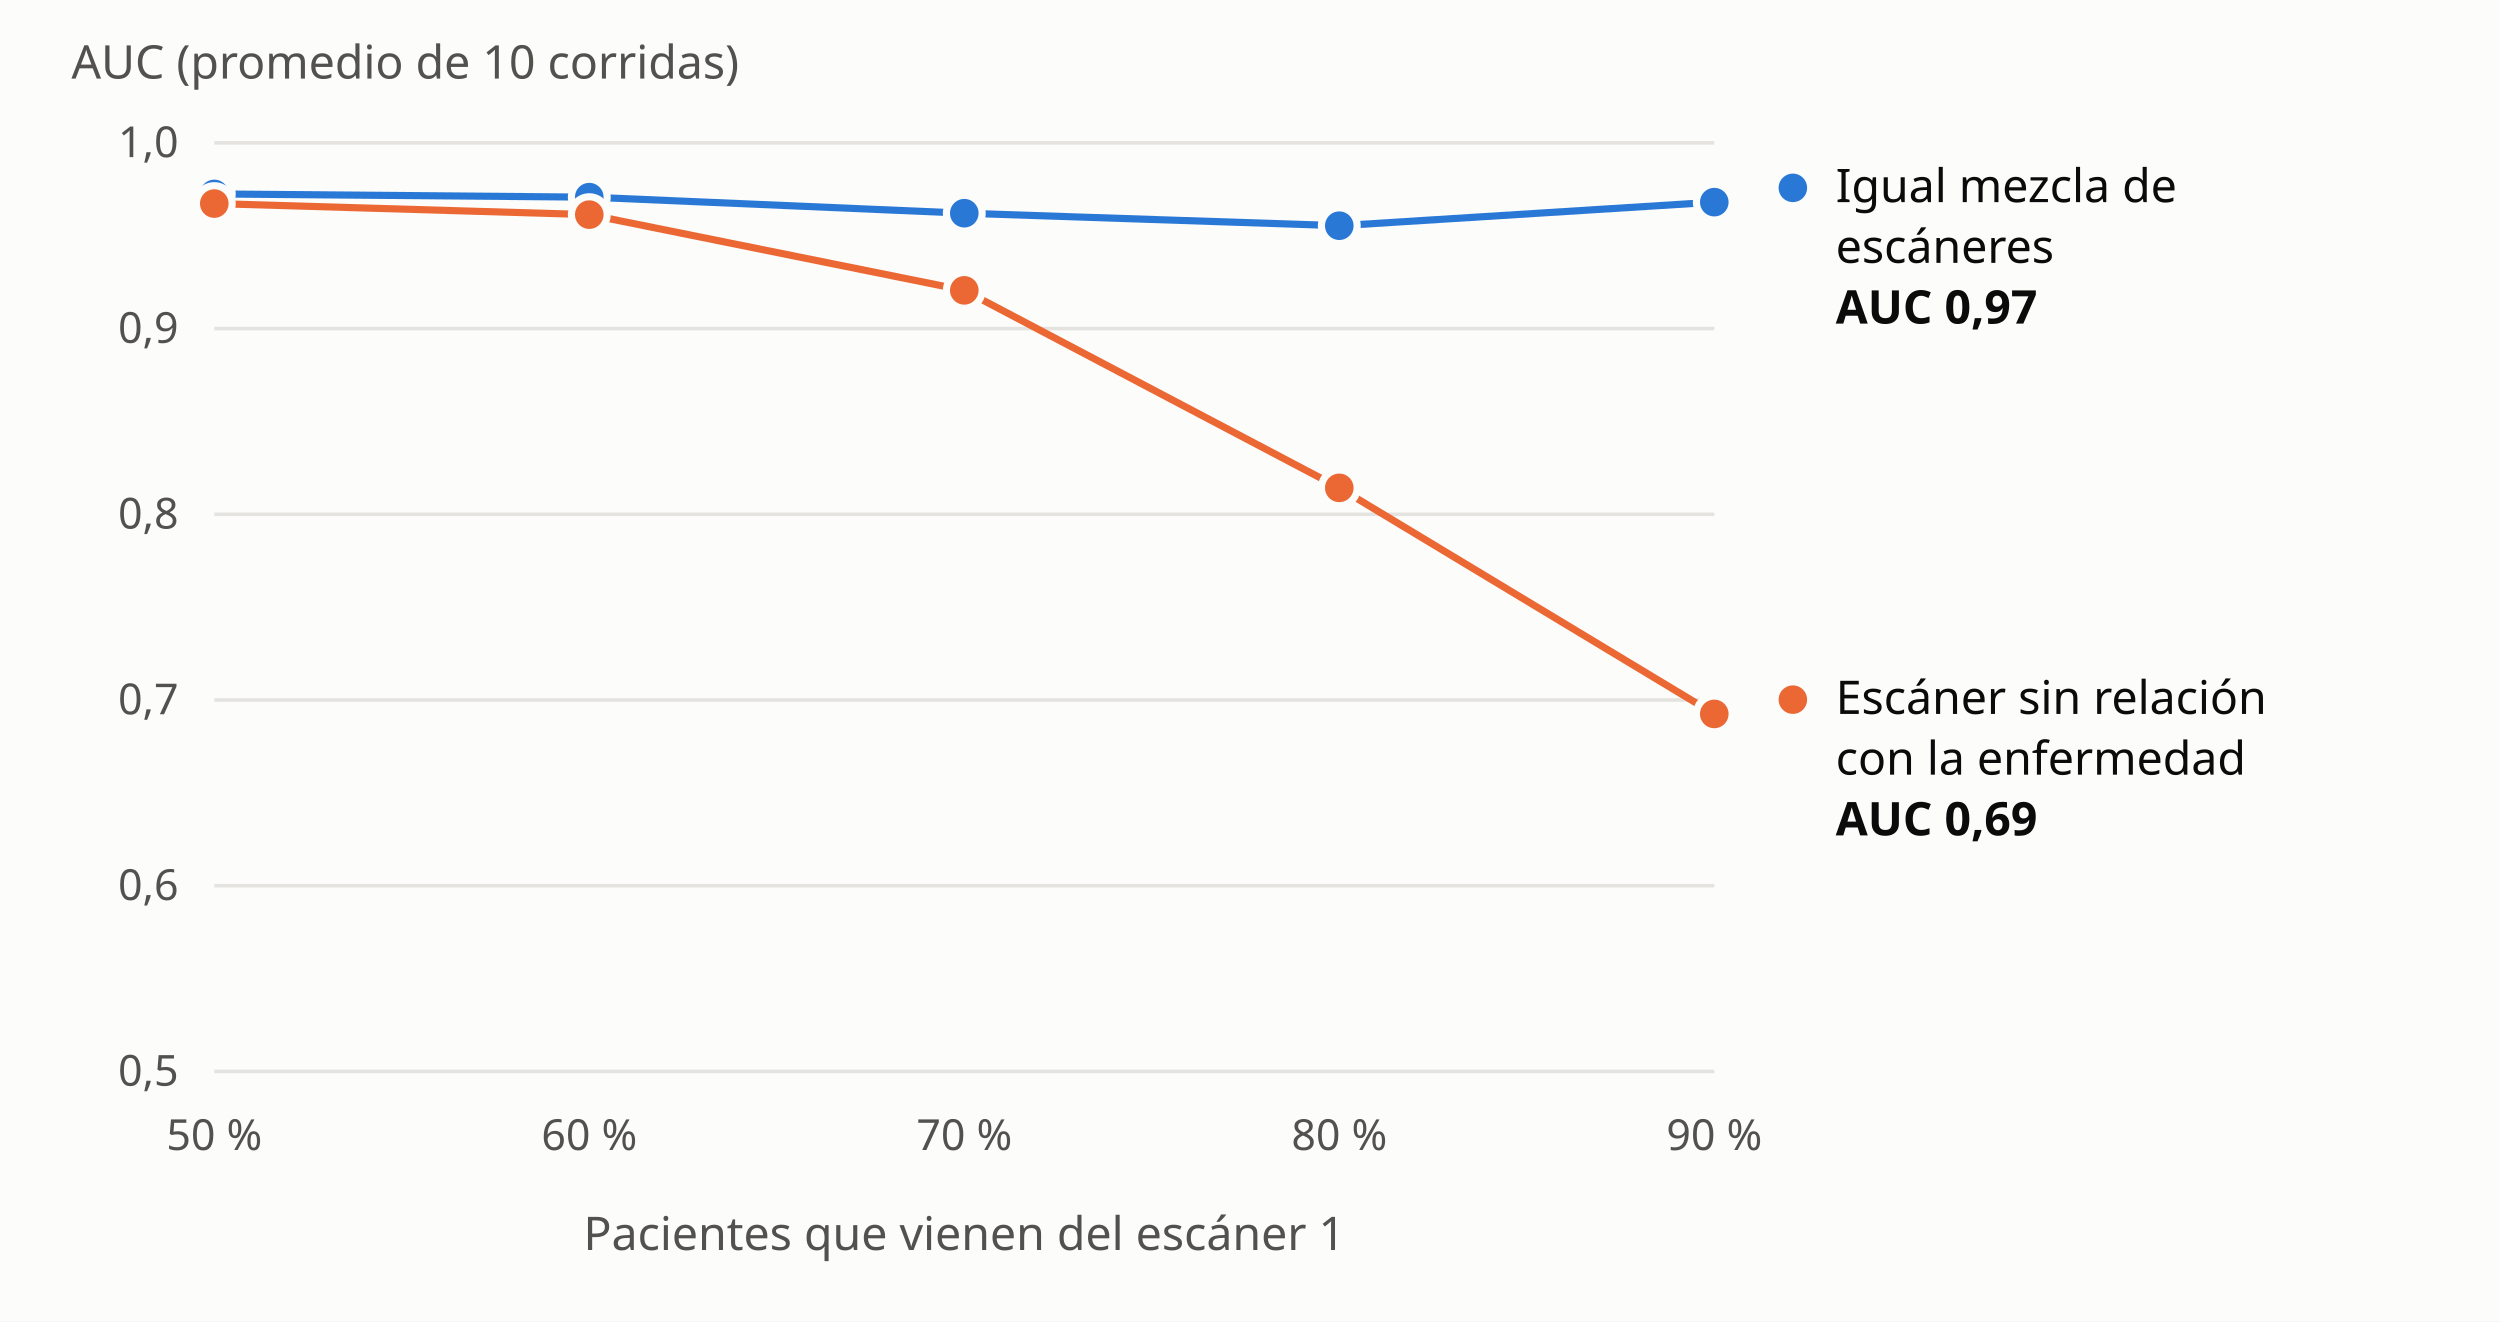
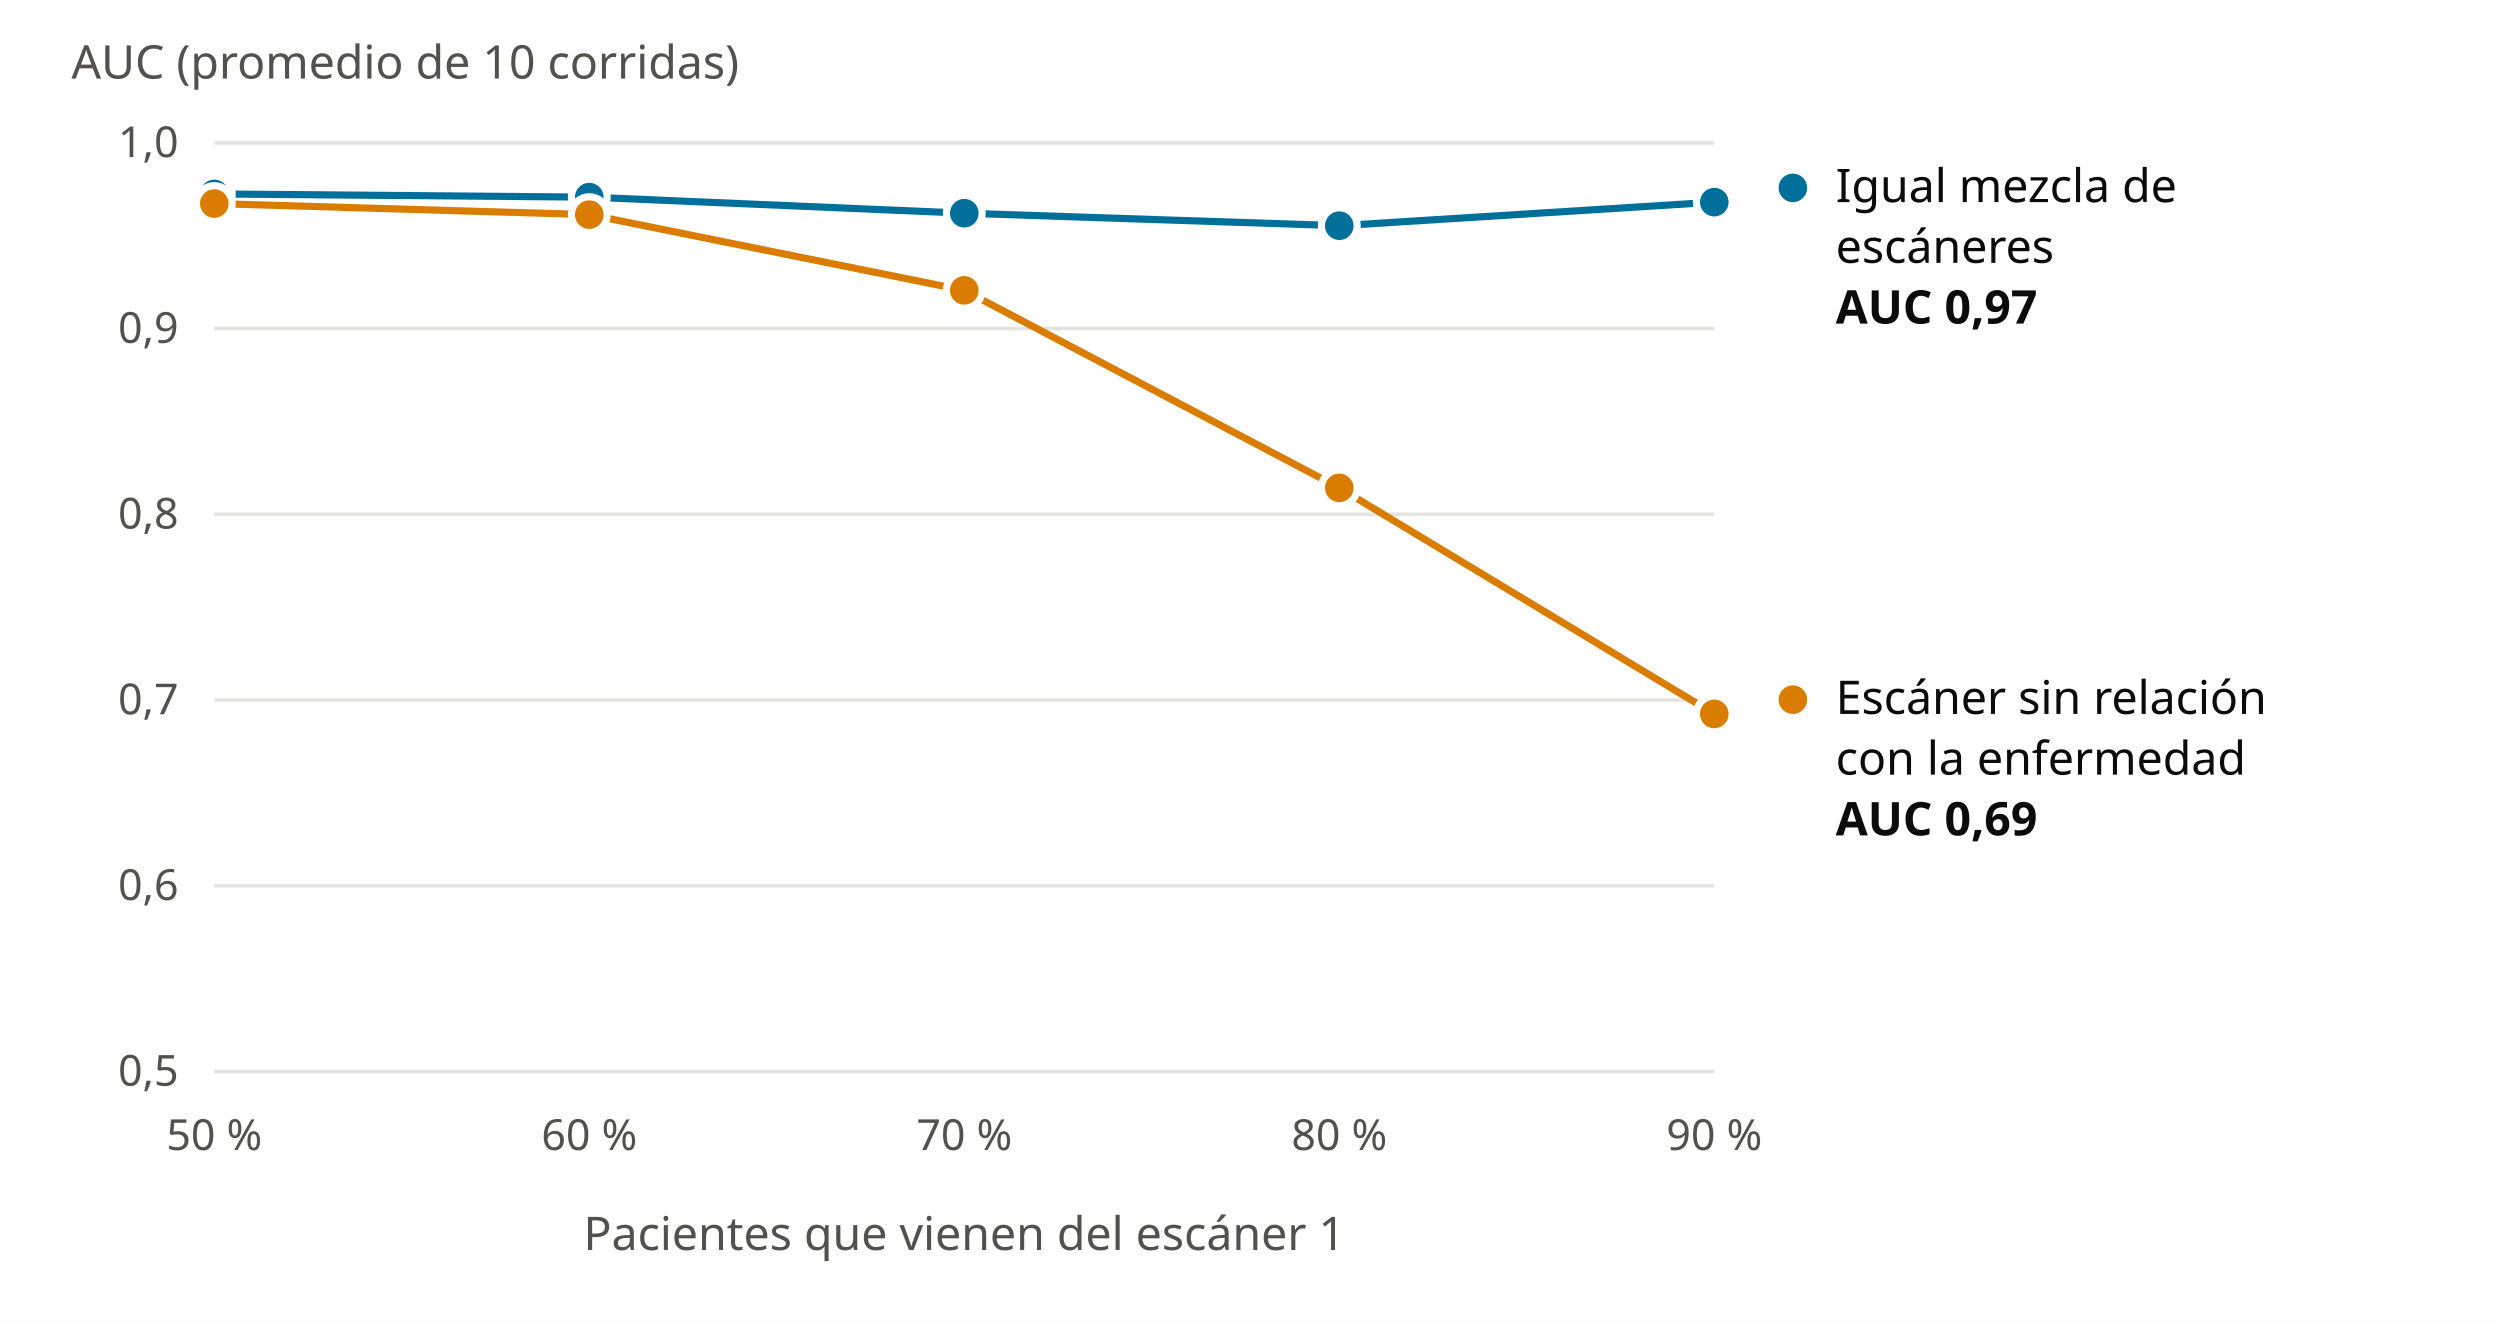
<svg xmlns="http://www.w3.org/2000/svg" viewBox="0 0 700 370" role="img" aria-label="AUC según la proporción de pacientes del escáner 1" style="width:100%;height:auto;font-family:system-ui,sans-serif">
-   <rect width="700" height="370" fill="#fcfcfb" />
+   <rect width="700" height="370" fill="#ffffff" />
  <text x="20" y="22" font-size="13" fill="#52514e">AUC (promedio de 10 corridas)</text>
  <line x1="60" x2="480" y1="300.0" y2="300.0" stroke="#e4e3df" />
  <text x="50" y="304.0" font-size="12" text-anchor="end" fill="#52514e">0,5</text>
  <line x1="60" x2="480" y1="248.0" y2="248.0" stroke="#e4e3df" />
  <text x="50" y="252.0" font-size="12" text-anchor="end" fill="#52514e">0,6</text>
  <line x1="60" x2="480" y1="196.0" y2="196.0" stroke="#e4e3df" />
  <text x="50" y="200.0" font-size="12" text-anchor="end" fill="#52514e">0,7</text>
  <line x1="60" x2="480" y1="144.0" y2="144.0" stroke="#e4e3df" />
  <text x="50" y="148.0" font-size="12" text-anchor="end" fill="#52514e">0,8</text>
  <line x1="60" x2="480" y1="92.0" y2="92.0" stroke="#e4e3df" />
  <text x="50" y="96.0" font-size="12" text-anchor="end" fill="#52514e">0,9</text>
  <line x1="60" x2="480" y1="40.0" y2="40.0" stroke="#e4e3df" />
  <text x="50" y="44.0" font-size="12" text-anchor="end" fill="#52514e">1,0</text>
  <text x="60" y="322" font-size="12" text-anchor="middle" fill="#52514e">50 %</text>
  <text x="165" y="322" font-size="12" text-anchor="middle" fill="#52514e">60 %</text>
  <text x="270" y="322" font-size="12" text-anchor="middle" fill="#52514e">70 %</text>
  <text x="375" y="322" font-size="12" text-anchor="middle" fill="#52514e">80 %</text>
  <text x="480" y="322" font-size="12" text-anchor="middle" fill="#52514e">90 %</text>
  <text x="270" y="350" font-size="13" text-anchor="middle" fill="#52514e">Pacientes que vienen del escáner 1</text>
-   <polyline fill="none" stroke="#2a78d6" stroke-width="2" points="60.0,54.3 165.0,55.2 270.0,59.7 375.0,63.2 480.0,56.6" />
-   <circle cx="60.0" cy="54.3" r="5" fill="#2a78d6" stroke="#fcfcfb" stroke-width="2" />
-   <circle cx="165.0" cy="55.2" r="5" fill="#2a78d6" stroke="#fcfcfb" stroke-width="2" />
-   <circle cx="270.0" cy="59.7" r="5" fill="#2a78d6" stroke="#fcfcfb" stroke-width="2" />
-   <circle cx="375.0" cy="63.2" r="5" fill="#2a78d6" stroke="#fcfcfb" stroke-width="2" />
-   <circle cx="480.0" cy="56.6" r="5" fill="#2a78d6" stroke="#fcfcfb" stroke-width="2" />
-   <circle cx="502" cy="52.6" r="4" fill="#2a78d6" />
+   <polyline fill="none" stroke="#006f9a" stroke-width="2" points="60.0,54.3 165.0,55.2 270.0,59.7 375.0,63.2 480.0,56.6" />
+   <circle cx="60.0" cy="54.3" r="5" fill="#006f9a" stroke="#ffffff" stroke-width="2" />
+   <circle cx="165.0" cy="55.2" r="5" fill="#006f9a" stroke="#ffffff" stroke-width="2" />
+   <circle cx="270.0" cy="59.7" r="5" fill="#006f9a" stroke="#ffffff" stroke-width="2" />
+   <circle cx="375.0" cy="63.2" r="5" fill="#006f9a" stroke="#ffffff" stroke-width="2" />
+   <circle cx="480.0" cy="56.6" r="5" fill="#006f9a" stroke="#ffffff" stroke-width="2" />
+   <circle cx="502" cy="52.6" r="4" fill="#006f9a" />
  <text x="514" y="56.6" font-size="13" fill="#0b0b0b">Igual mezcla de<tspan x="514" dy="17">escáneres</tspan>
    <tspan x="514" dy="17" font-weight="600">AUC 0,97</tspan>
  </text>
-   <polyline fill="none" stroke="#eb6834" stroke-width="2" points="60.0,57.0 165.0,60.1 270.0,81.3 375.0,136.6 480.0,199.9" />
-   <circle cx="60.0" cy="57.0" r="5" fill="#eb6834" stroke="#fcfcfb" stroke-width="2" />
-   <circle cx="165.0" cy="60.1" r="5" fill="#eb6834" stroke="#fcfcfb" stroke-width="2" />
-   <circle cx="270.0" cy="81.3" r="5" fill="#eb6834" stroke="#fcfcfb" stroke-width="2" />
-   <circle cx="375.0" cy="136.6" r="5" fill="#eb6834" stroke="#fcfcfb" stroke-width="2" />
-   <circle cx="480.0" cy="199.9" r="5" fill="#eb6834" stroke="#fcfcfb" stroke-width="2" />
-   <circle cx="502" cy="195.9" r="4" fill="#eb6834" />
+   <polyline fill="none" stroke="#d97c00" stroke-width="2" points="60.0,57.0 165.0,60.1 270.0,81.3 375.0,136.6 480.0,199.9" />
+   <circle cx="60.0" cy="57.0" r="5" fill="#d97c00" stroke="#ffffff" stroke-width="2" />
+   <circle cx="165.0" cy="60.1" r="5" fill="#d97c00" stroke="#ffffff" stroke-width="2" />
+   <circle cx="270.0" cy="81.3" r="5" fill="#d97c00" stroke="#ffffff" stroke-width="2" />
+   <circle cx="375.0" cy="136.6" r="5" fill="#d97c00" stroke="#ffffff" stroke-width="2" />
+   <circle cx="480.0" cy="199.9" r="5" fill="#d97c00" stroke="#ffffff" stroke-width="2" />
+   <circle cx="502" cy="195.9" r="4" fill="#d97c00" />
  <text x="514" y="199.9" font-size="13" fill="#0b0b0b">Escáner sin relación<tspan x="514" dy="17">con la enfermedad</tspan>
    <tspan x="514" dy="17" font-weight="600">AUC 0,69</tspan>
  </text>
</svg>
